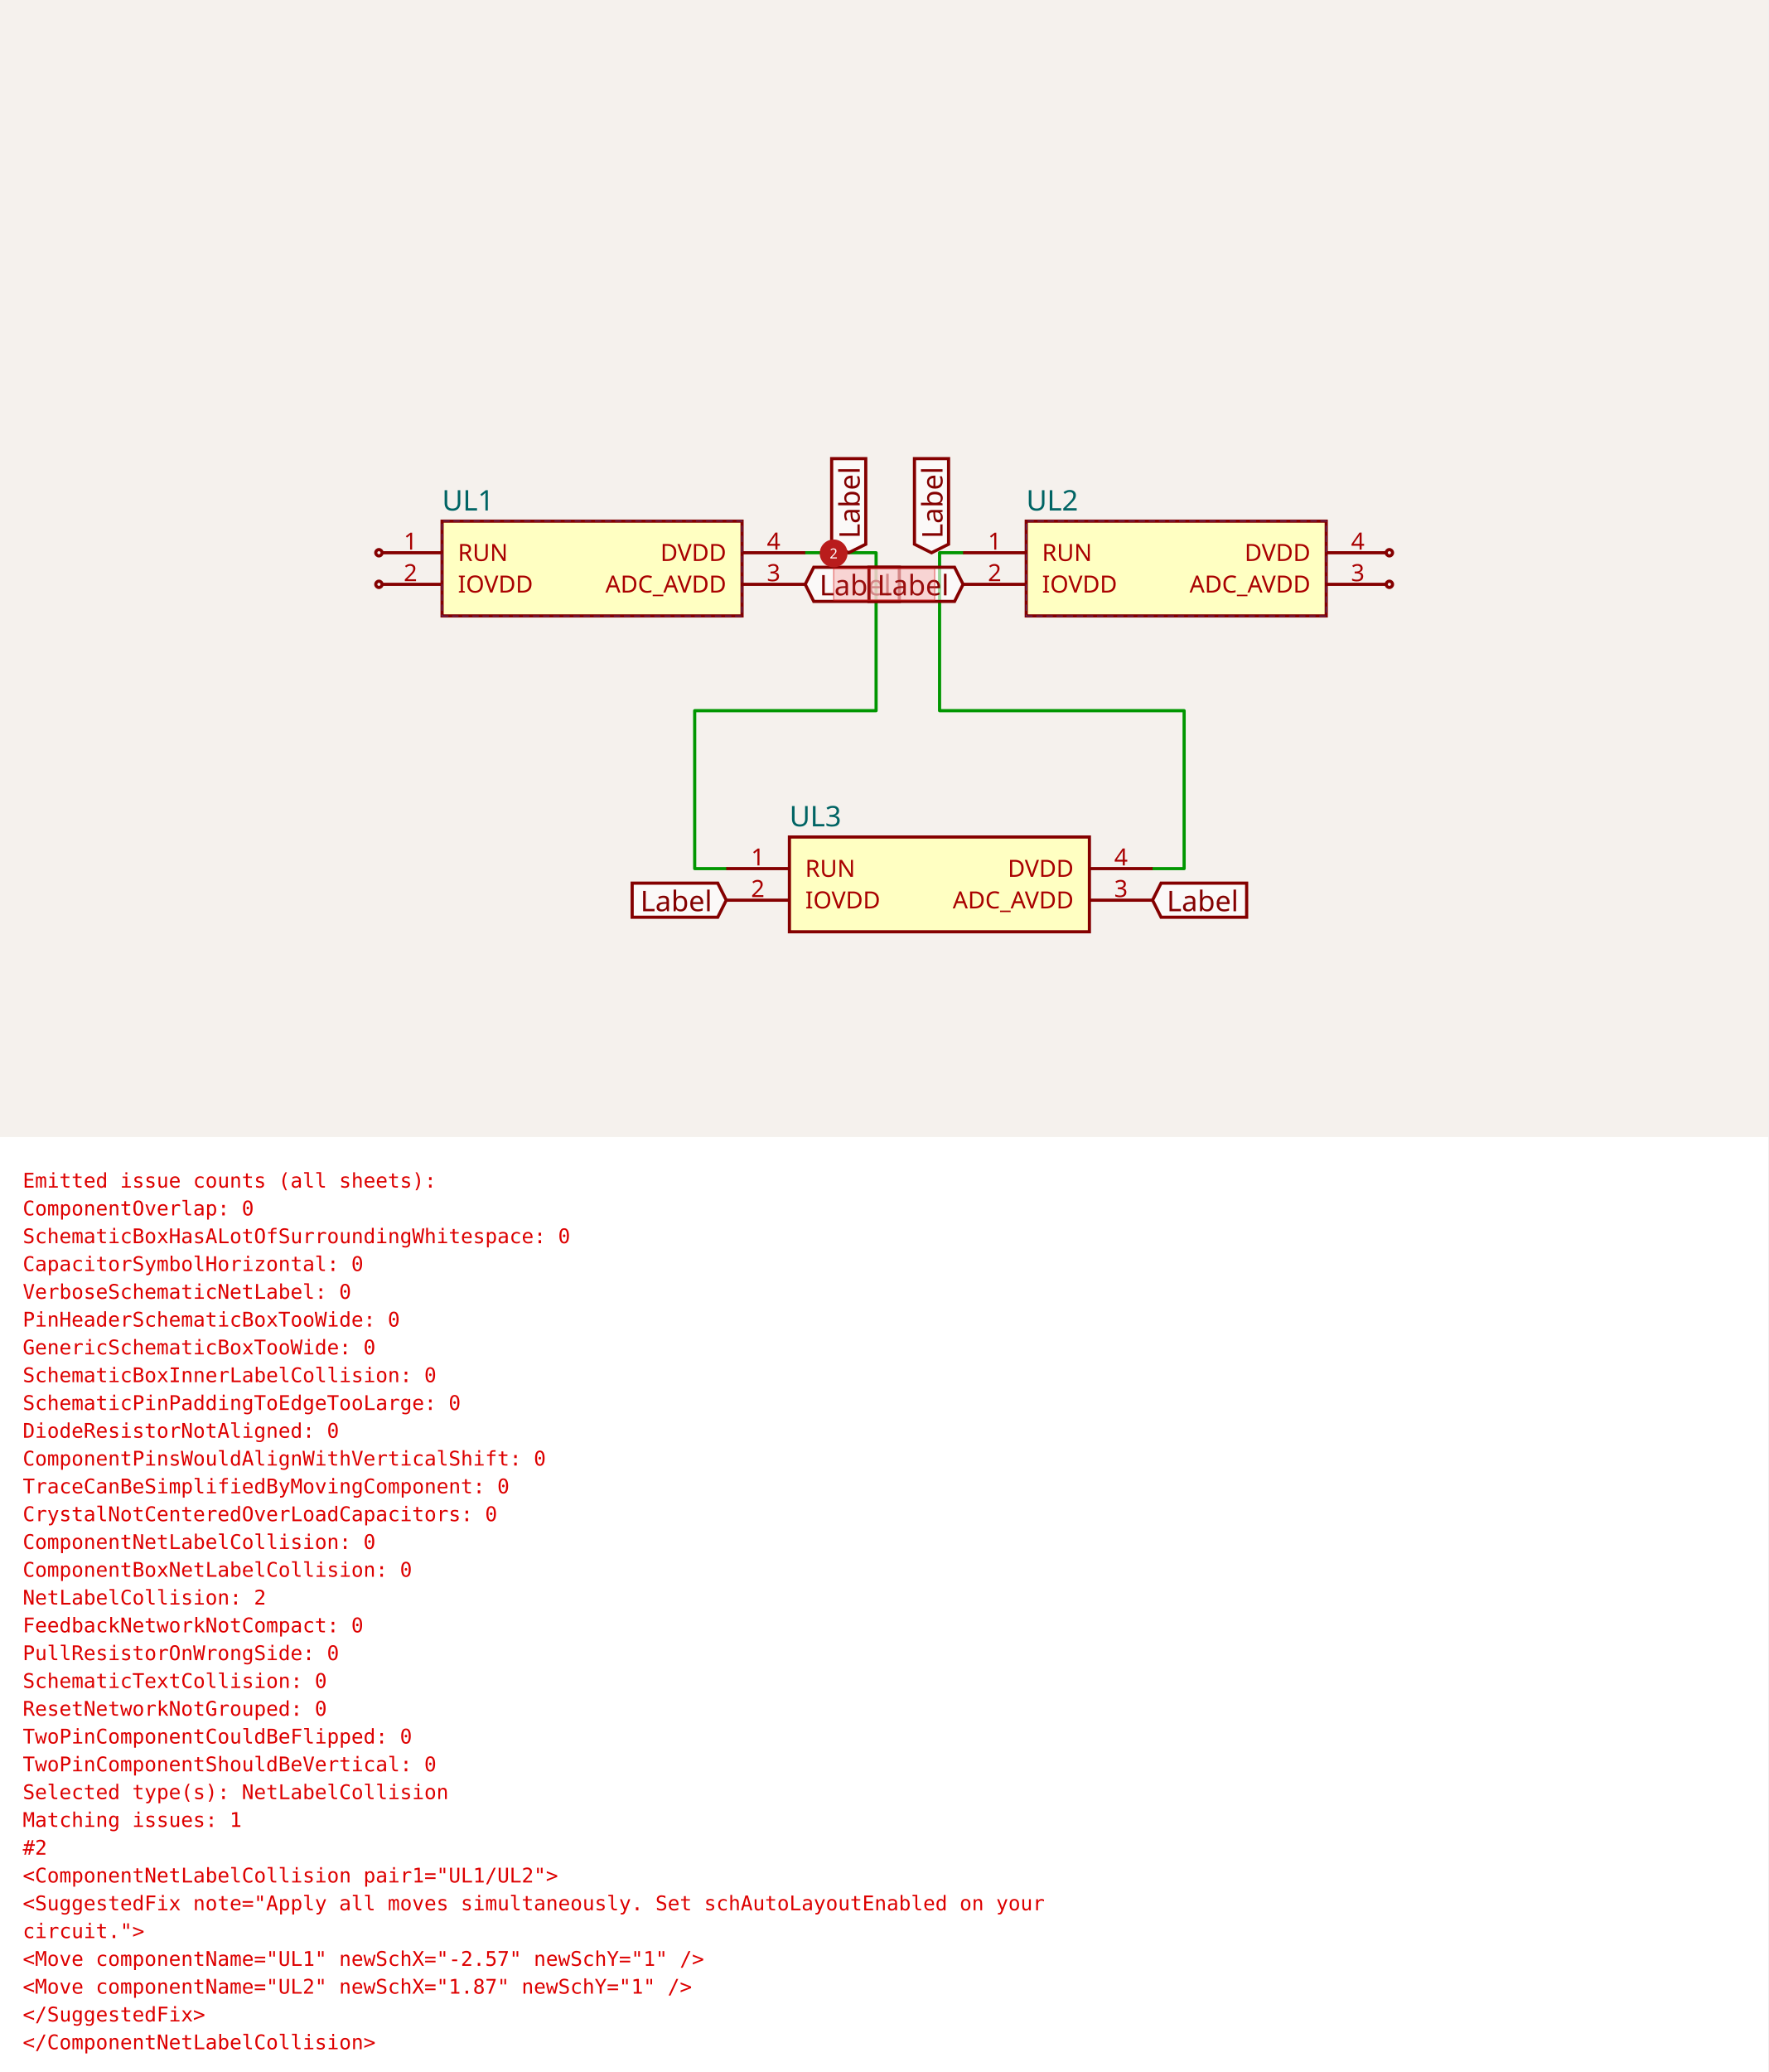
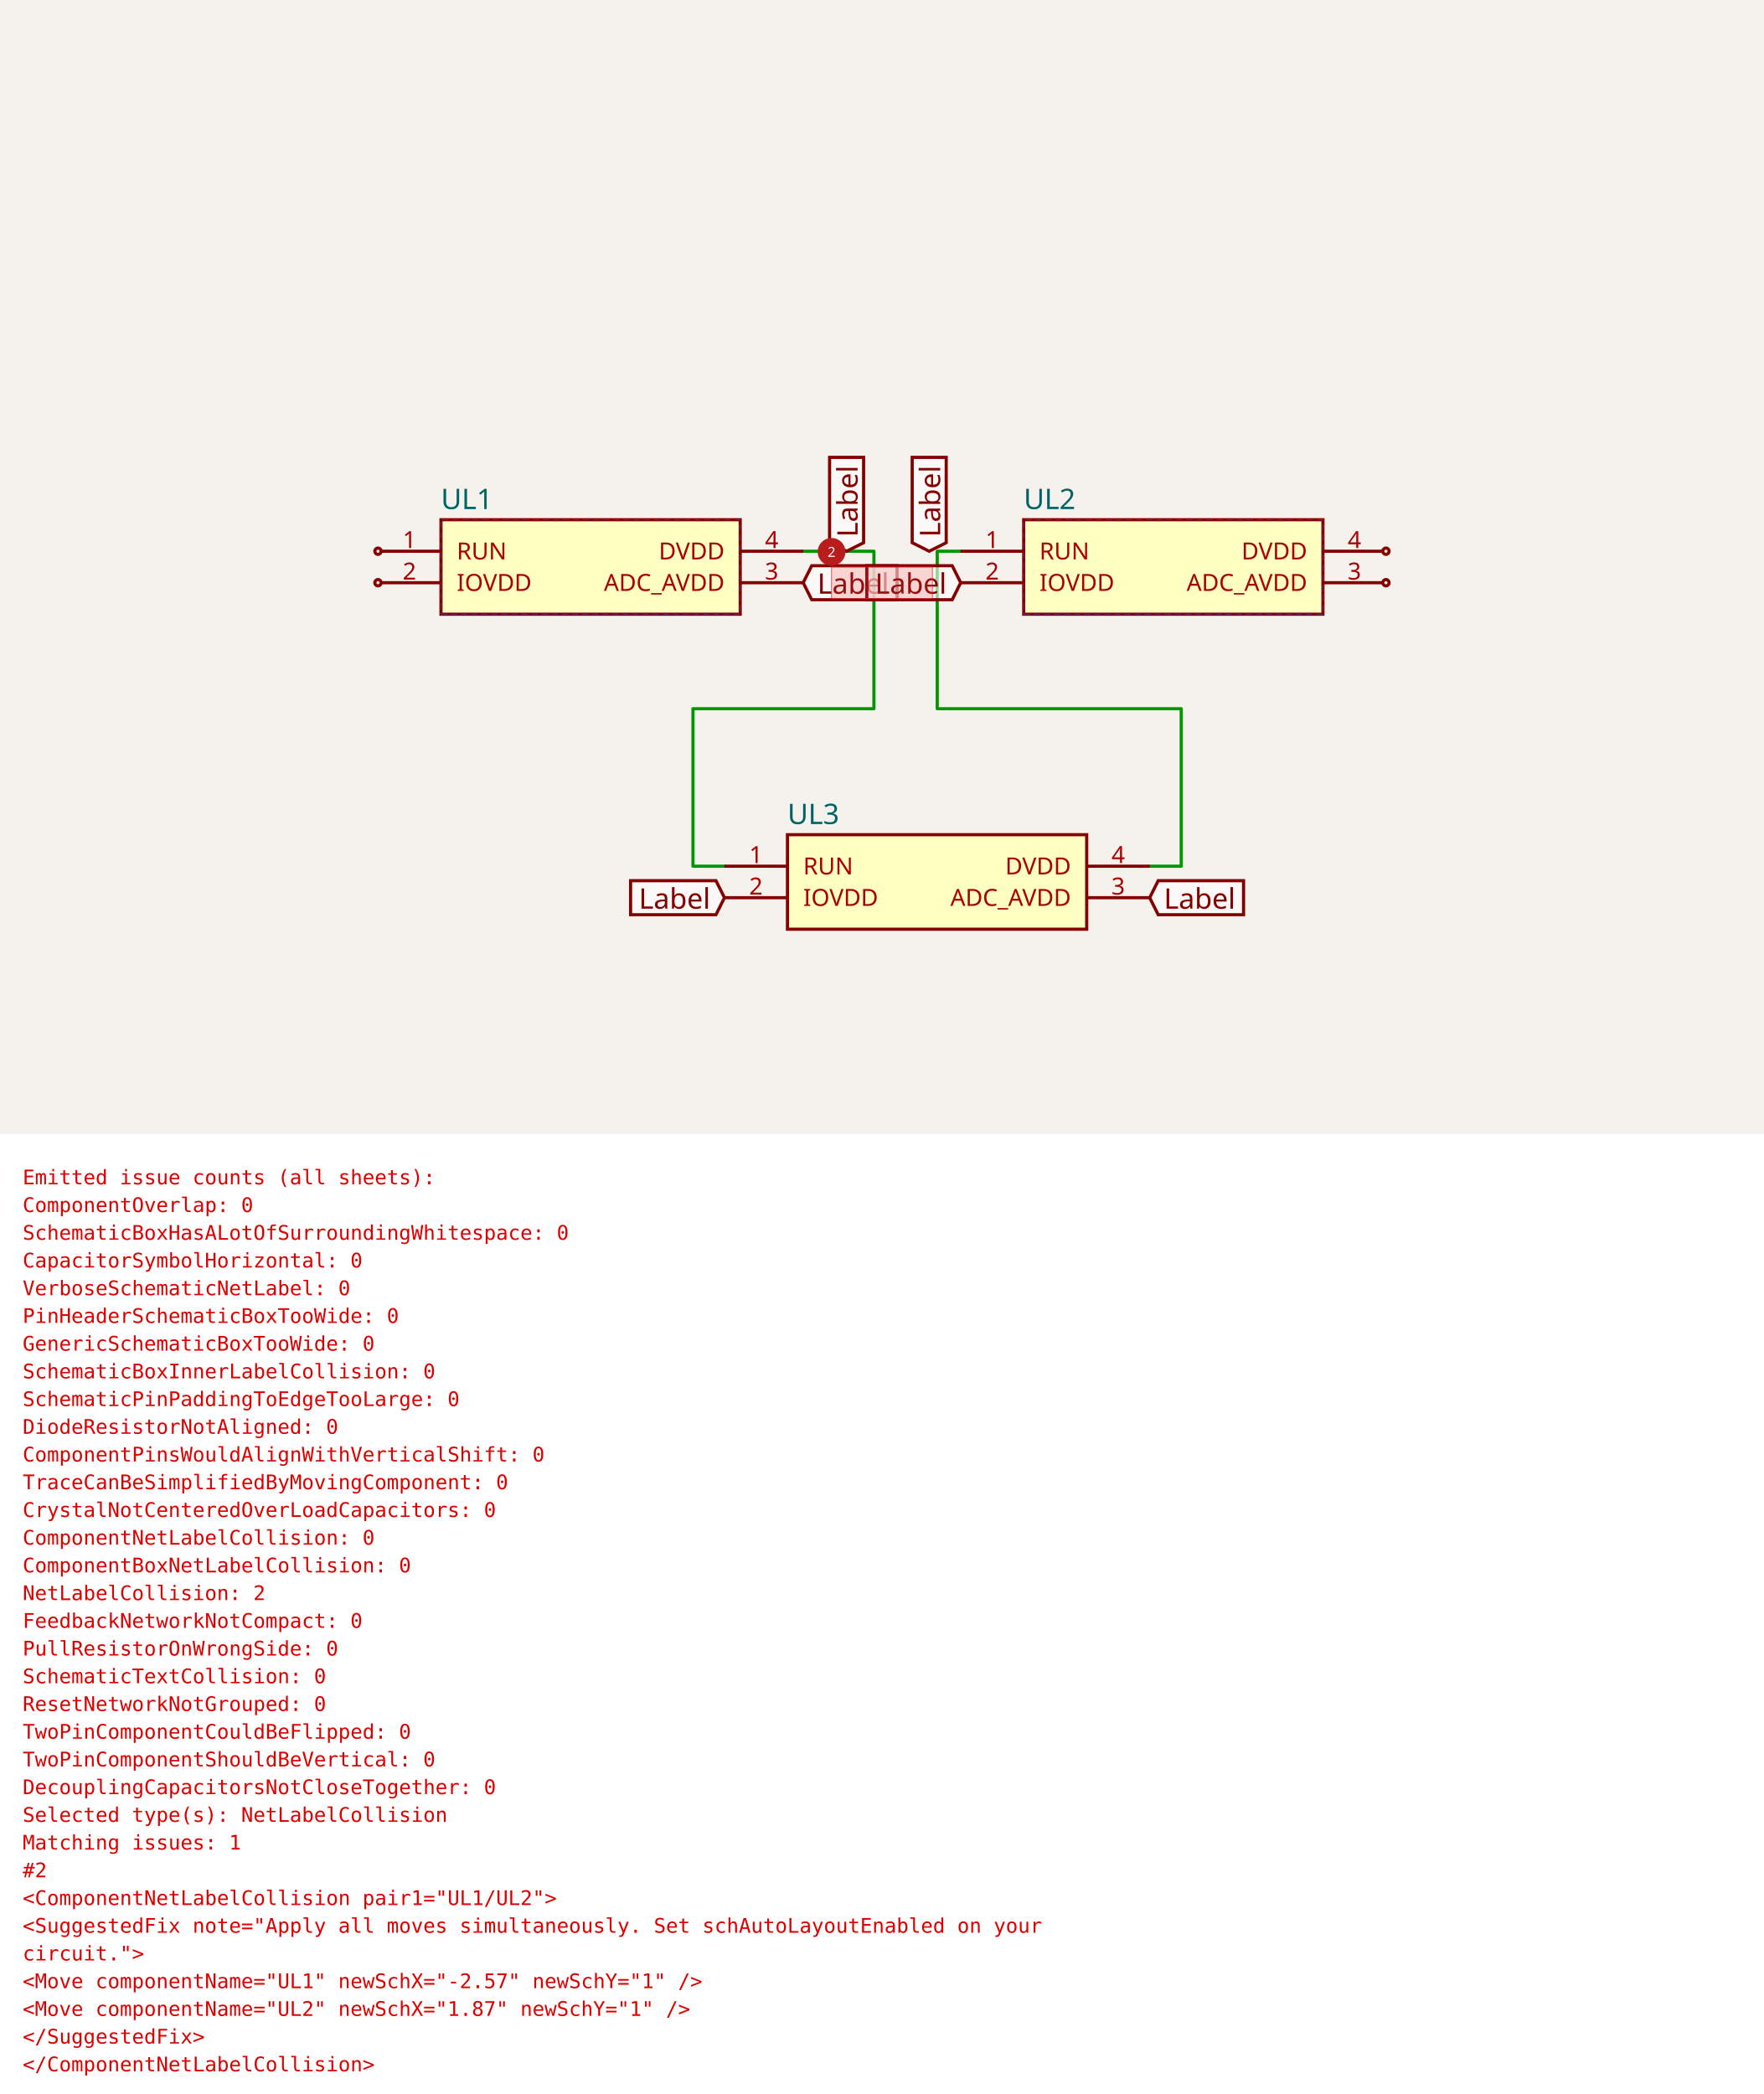
- <svg xmlns="http://www.w3.org/2000/svg" width="1400" height="1640" viewBox="0 0 1400 1640">
+ <svg xmlns="http://www.w3.org/2000/svg" width="1400" height="1662" viewBox="0 0 1400 1662">
  <g transform="translate(0, 0)">
    <svg class="tscircuit-schematic" width="1400" height="900" style="background-color: rgb(245, 241, 237)" data-real-to-screen-transform="matrix(37.9167357771,0,0,-37.9167357771,700,450)" data-software-used-string="@tscircuit/core@0.0.1382" viewBox="474.395 388.708 424.667 46.75">
      <style>
              .boundary { fill: rgb(245, 241, 237); }
              .schematic-boundary { fill: none; stroke: #fff; }
              .component { fill: none; stroke: rgb(132, 0, 0); }
              .chip { fill: rgb(255, 255, 194); stroke: rgb(132, 0, 0); }
              .component-pin { fill: none; stroke: rgb(132, 0, 0); }
              /* Basic per-trace hover fallback */
              .trace:hover {
                filter: invert(1);
              }
              .trace:hover .trace-crossing-outline {
                opacity: 0;
              }
              .trace:hover .trace-junction {
                filter: invert(1);
              }
              /* Net-hover highlighting: when a trace or its overlays are hovered,
                 invert color for all traces (base + overlays) sharing the same
                 subcircuit connectivity key. Also hide crossing outline during hover. */
              svg:has(:is(g.trace[data-subcircuit-connectivity-map-key="LOGIC_LABELS_connectivity_net0"], g.trace-overlays[data-subcircuit-connectivity-map-key="LOGIC_LABELS_connectivity_net0"]):hover) :is(g.trace[data-subcircuit-connectivity-map-key="LOGIC_LABELS_connectivity_net0"], g.trace-overlays[data-subcircuit-connectivity-map-key="LOGIC_LABELS_connectivity_net0"]) { filter: invert(1); }
svg:has(:is(g.trace[data-subcircuit-connectivity-map-key="LOGIC_LABELS_connectivity_net0"], g.trace-overlays[data-subcircuit-connectivity-map-key="LOGIC_LABELS_connectivity_net0"]):hover) g.trace-overlays[data-subcircuit-connectivity-map-key="LOGIC_LABELS_connectivity_net0"] .trace-crossing-outline { opacity: 0; }
svg:has(:is(g.trace[data-subcircuit-connectivity-map-key="LOGIC_LABELS_connectivity_net2"], g.trace-overlays[data-subcircuit-connectivity-map-key="LOGIC_LABELS_connectivity_net2"]):hover) :is(g.trace[data-subcircuit-connectivity-map-key="LOGIC_LABELS_connectivity_net2"], g.trace-overlays[data-subcircuit-connectivity-map-key="LOGIC_LABELS_connectivity_net2"]) { filter: invert(1); }
svg:has(:is(g.trace[data-subcircuit-connectivity-map-key="LOGIC_LABELS_connectivity_net2"], g.trace-overlays[data-subcircuit-connectivity-map-key="LOGIC_LABELS_connectivity_net2"]):hover) g.trace-overlays[data-subcircuit-connectivity-map-key="LOGIC_LABELS_connectivity_net2"] .trace-crossing-outline { opacity: 0; }
              .text { font-family: sans-serif; fill: rgb(0, 150, 0); }
              .pin-number { fill: rgb(169, 0, 0); }
              .port-label { fill: rgb(0, 100, 100); }
              .component-name { fill: rgb(0, 100, 100); }

            </style>
      <rect class="boundary" x="0" y="0" width="1400" height="900" />
      <g class="schematic-sheet" data-circuit-json-type="schematic_sheet" data-schematic-sheet-id="schematic_sheet_1">
        <rect class="sch-rect" x="90.384" y="18.958" width="1219.232" height="862.083" fill="none" stroke="rgb(132, 0, 0)" stroke-width="0.821" data-schematic-rect-id="schematic_sheet_1_outer" />
        <rect class="sch-rect" x="110.91" y="39.484" width="1178.18" height="821.032" fill="none" stroke="rgb(132, 0, 0)" stroke-width="0.821" data-schematic-rect-id="schematic_sheet_1_inner" />
        <line class="sch-line" x1="307.273" y1="18.958" x2="307.273" y2="39.484" stroke="rgb(132, 0, 0)" stroke-width="0.821" data-schematic-line-id="schematic_sheet_1_top_column_1" />
        <line class="sch-line" x1="307.273" y1="881.042" x2="307.273" y2="860.516" stroke="rgb(132, 0, 0)" stroke-width="0.821" data-schematic-line-id="schematic_sheet_1_bottom_column_1" />
        <line class="sch-line" x1="503.637" y1="18.958" x2="503.637" y2="39.484" stroke="rgb(132, 0, 0)" stroke-width="0.821" data-schematic-line-id="schematic_sheet_1_top_column_2" />
        <line class="sch-line" x1="503.637" y1="881.042" x2="503.637" y2="860.516" stroke="rgb(132, 0, 0)" stroke-width="0.821" data-schematic-line-id="schematic_sheet_1_bottom_column_2" />
        <line class="sch-line" x1="700" y1="18.958" x2="700" y2="39.484" stroke="rgb(132, 0, 0)" stroke-width="0.821" data-schematic-line-id="schematic_sheet_1_top_column_3" />
        <line class="sch-line" x1="700" y1="881.042" x2="700" y2="860.516" stroke="rgb(132, 0, 0)" stroke-width="0.821" data-schematic-line-id="schematic_sheet_1_bottom_column_3" />
        <line class="sch-line" x1="896.363" y1="18.958" x2="896.363" y2="39.484" stroke="rgb(132, 0, 0)" stroke-width="0.821" data-schematic-line-id="schematic_sheet_1_top_column_4" />
        <line class="sch-line" x1="896.363" y1="881.042" x2="896.363" y2="860.516" stroke="rgb(132, 0, 0)" stroke-width="0.821" data-schematic-line-id="schematic_sheet_1_bottom_column_4" />
        <line class="sch-line" x1="1092.727" y1="18.958" x2="1092.727" y2="39.484" stroke="rgb(132, 0, 0)" stroke-width="0.821" data-schematic-line-id="schematic_sheet_1_top_column_5" />
        <line class="sch-line" x1="1092.727" y1="881.042" x2="1092.727" y2="860.516" stroke="rgb(132, 0, 0)" stroke-width="0.821" data-schematic-line-id="schematic_sheet_1_bottom_column_5" />
        <line class="sch-line" x1="90.384" y1="655.258" x2="110.91" y2="655.258" stroke="rgb(132, 0, 0)" stroke-width="0.821" data-schematic-line-id="schematic_sheet_1_left_row_1" />
        <line class="sch-line" x1="1309.616" y1="655.258" x2="1289.09" y2="655.258" stroke="rgb(132, 0, 0)" stroke-width="0.821" data-schematic-line-id="schematic_sheet_1_right_row_1" />
        <line class="sch-line" x1="90.384" y1="450" x2="110.91" y2="450" stroke="rgb(132, 0, 0)" stroke-width="0.821" data-schematic-line-id="schematic_sheet_1_left_row_2" />
        <line class="sch-line" x1="1309.616" y1="450" x2="1289.09" y2="450" stroke="rgb(132, 0, 0)" stroke-width="0.821" data-schematic-line-id="schematic_sheet_1_right_row_2" />
        <line class="sch-line" x1="90.384" y1="244.742" x2="110.91" y2="244.742" stroke="rgb(132, 0, 0)" stroke-width="0.821" data-schematic-line-id="schematic_sheet_1_left_row_3" />
        <line class="sch-line" x1="1309.616" y1="244.742" x2="1289.09" y2="244.742" stroke="rgb(132, 0, 0)" stroke-width="0.821" data-schematic-line-id="schematic_sheet_1_right_row_3" />
        <text class="sch-text" x="209.091" y="29.221" fill="rgb(132, 132, 132)" text-anchor="middle" dominant-baseline="middle" font-family="sans-serif" font-size="12.315px" transform="rotate(0, 209.0915, 29.22126)">1</text>
        <text class="sch-text" x="209.091" y="870.779" fill="rgb(132, 132, 132)" text-anchor="middle" dominant-baseline="middle" font-family="sans-serif" font-size="12.315px" transform="rotate(0, 209.0915, 870.7787)">1</text>
        <text class="sch-text" x="405.455" y="29.221" fill="rgb(132, 132, 132)" text-anchor="middle" dominant-baseline="middle" font-family="sans-serif" font-size="12.315px" transform="rotate(0, 405.4549, 29.22126)">2</text>
        <text class="sch-text" x="405.455" y="870.779" fill="rgb(132, 132, 132)" text-anchor="middle" dominant-baseline="middle" font-family="sans-serif" font-size="12.315px" transform="rotate(0, 405.4549, 870.7787)">2</text>
        <text class="sch-text" x="601.818" y="29.221" fill="rgb(132, 132, 132)" text-anchor="middle" dominant-baseline="middle" font-family="sans-serif" font-size="12.315px" transform="rotate(0, 601.8183, 29.22126)">3</text>
        <text class="sch-text" x="601.818" y="870.779" fill="rgb(132, 132, 132)" text-anchor="middle" dominant-baseline="middle" font-family="sans-serif" font-size="12.315px" transform="rotate(0, 601.8183, 870.7787)">3</text>
        <text class="sch-text" x="798.182" y="29.221" fill="rgb(132, 132, 132)" text-anchor="middle" dominant-baseline="middle" font-family="sans-serif" font-size="12.315px" transform="rotate(0, 798.1817, 29.22126)">4</text>
        <text class="sch-text" x="798.182" y="870.779" fill="rgb(132, 132, 132)" text-anchor="middle" dominant-baseline="middle" font-family="sans-serif" font-size="12.315px" transform="rotate(0, 798.1817, 870.7787)">4</text>
        <text class="sch-text" x="994.545" y="29.221" fill="rgb(132, 132, 132)" text-anchor="middle" dominant-baseline="middle" font-family="sans-serif" font-size="12.315px" transform="rotate(0, 994.5451, 29.22126)">5</text>
        <text class="sch-text" x="994.545" y="870.779" fill="rgb(132, 132, 132)" text-anchor="middle" dominant-baseline="middle" font-family="sans-serif" font-size="12.315px" transform="rotate(0, 994.5451, 870.7787)">5</text>
        <text class="sch-text" x="1190.909" y="29.221" fill="rgb(132, 132, 132)" text-anchor="middle" dominant-baseline="middle" font-family="sans-serif" font-size="12.315px" transform="rotate(0, 1190.909, 29.22126)">6</text>
        <text class="sch-text" x="1190.909" y="870.779" fill="rgb(132, 132, 132)" text-anchor="middle" dominant-baseline="middle" font-family="sans-serif" font-size="12.315px" transform="rotate(0, 1190.909, 870.7787)">6</text>
        <text class="sch-text" x="100.647" y="142.113" fill="rgb(132, 132, 132)" text-anchor="middle" dominant-baseline="middle" font-family="sans-serif" font-size="12.315px" transform="rotate(0, 100.6469, 142.1131)">A</text>
        <text class="sch-text" x="1299.353" y="142.113" fill="rgb(132, 132, 132)" text-anchor="middle" dominant-baseline="middle" font-family="sans-serif" font-size="12.315px" transform="rotate(0, 1299.353, 142.1131)">A</text>
        <text class="sch-text" x="100.647" y="347.371" fill="rgb(132, 132, 132)" text-anchor="middle" dominant-baseline="middle" font-family="sans-serif" font-size="12.315px" transform="rotate(0, 100.6469, 347.371)">B</text>
        <text class="sch-text" x="1299.353" y="347.371" fill="rgb(132, 132, 132)" text-anchor="middle" dominant-baseline="middle" font-family="sans-serif" font-size="12.315px" transform="rotate(0, 1299.353, 347.371)">B</text>
        <text class="sch-text" x="100.647" y="552.629" fill="rgb(132, 132, 132)" text-anchor="middle" dominant-baseline="middle" font-family="sans-serif" font-size="12.315px" transform="rotate(0, 100.6469, 552.629)">C</text>
        <text class="sch-text" x="1299.353" y="552.629" fill="rgb(132, 132, 132)" text-anchor="middle" dominant-baseline="middle" font-family="sans-serif" font-size="12.315px" transform="rotate(0, 1299.353, 552.629)">C</text>
        <text class="sch-text" x="100.647" y="757.887" fill="rgb(132, 132, 132)" text-anchor="middle" dominant-baseline="middle" font-family="sans-serif" font-size="12.315px" transform="rotate(0, 100.6469, 757.8869)">D</text>
        <text class="sch-text" x="1299.353" y="757.887" fill="rgb(132, 132, 132)" text-anchor="middle" dominant-baseline="middle" font-family="sans-serif" font-size="12.315px" transform="rotate(0, 1299.353, 757.8869)">D</text>
      </g>
      <g class="trace sch-trace" data-layer="base" data-circuit-json-type="schematic_trace" data-schematic-trace-id="schematic_trace_2" data-subcircuit-connectivity-map-key="LOGIC_LABELS_connectivity_net0">
        <path d="M 667.771 408.292 L 684.795 408.292 L 684.795 446.208 L 641.229 446.208 L 641.229 484.125 L 648.812 484.125" class="trace-invisible-hover-outline sch-trace-hitbox" stroke="rgb(0, 150, 0)" fill="none" stroke-width="6.067px" stroke-linecap="round" opacity="0" stroke-linejoin="round" />
        <path class="sch-trace-path" d="M 667.771 408.292 L 684.795 408.292 L 684.795 446.208 L 641.229 446.208 L 641.229 484.125 L 648.812 484.125" stroke="rgb(0, 150, 0)" fill="none" stroke-width="0.758px" stroke-linecap="round" stroke-linejoin="round" />
      </g>
      <g class="trace sch-trace" data-layer="base" data-circuit-json-type="schematic_trace" data-schematic-trace-id="schematic_trace_3" data-subcircuit-connectivity-map-key="LOGIC_LABELS_connectivity_net2">
        <path d="M 705.688 408.292 L 700.038 408.292 L 700.038 446.208 L 758.771 446.208 L 758.771 484.125 L 751.188 484.125" class="trace-invisible-hover-outline sch-trace-hitbox" stroke="rgb(0, 150, 0)" fill="none" stroke-width="6.067px" stroke-linecap="round" opacity="0" stroke-linejoin="round" />
        <path class="sch-trace-path" d="M 705.688 408.292 L 700.038 408.292 L 700.038 446.208 L 758.771 446.208 L 758.771 484.125 L 751.188 484.125" stroke="rgb(0, 150, 0)" fill="none" stroke-width="0.758px" stroke-linecap="round" stroke-linejoin="round" />
      </g>
      <g class="trace-overlays sch-trace-overlays" data-layer="overlay" data-circuit-json-type="schematic_trace" data-schematic-trace-id="schematic_trace_2" data-subcircuit-connectivity-map-key="LOGIC_LABELS_connectivity_net0" />
      <g class="trace-overlays sch-trace-overlays" data-layer="overlay" data-circuit-json-type="schematic_trace" data-schematic-trace-id="schematic_trace_3" data-subcircuit-connectivity-map-key="LOGIC_LABELS_connectivity_net2" />
      <g class="sch-component" data-circuit-json-type="schematic_component" data-schematic-component-id="schematic_component_3" data-schematic-sheet-id="schematic_sheet_1">
        <rect class="component chip sch-component-body" x="580.562" y="400.708" width="72.042" height="22.75" stroke-width="0.758px" fill="rgb(255, 255, 194)" stroke="rgb(132, 0, 0)" />
        <rect class="component-overlay sch-component-overlay" x="580.562" y="400.708" width="72.042" height="22.75" fill="transparent" />
        <text class="sch-text" x="580.562" y="428.387" fill="#006464" text-anchor="start" dominant-baseline="middle" font-family="sans-serif" font-size="6.825px" transform="rotate(0, 580.5623, 428.3875)" />
        <text class="sch-text" x="580.562" y="395.779" fill="#006464" text-anchor="start" dominant-baseline="middle" font-family="sans-serif" font-size="6.825px" transform="rotate(0, 580.5623, 395.7791)">UL1</text>
        <line class="component-pin sch-component-pin sch-port-line" x1="580.562" y1="408.292" x2="566.154" y2="408.292" stroke-width="0.758px" />
        <g class="sch-port" data-schematic-port-id="source_port_12">
          <circle class="component-pin sch-component-pin sch-port-terminal" cx="565.396" cy="408.292" r="0.758" stroke-width="0.758px" />
          <rect x="564.637" y="407.533" width="1.517" height="1.517" opacity="0" />
        </g>
        <text class="pin-number sch-pin-number" x="572.979" y="407.533" style="font-family: sans-serif;" fill="rgb(169, 0, 0)" text-anchor="middle" dominant-baseline="auto" font-size="5.688px" transform="">1</text>
        <text class="pin-number sch-pin-label" x="584.354" y="408.292" style="font-family: sans-serif;" fill="rgb(169, 0, 0)" text-anchor="start" dominant-baseline="middle" font-size="5.688px" transform="">RUN</text>
        <line class="component-pin sch-component-pin sch-port-line" x1="580.562" y1="415.875" x2="566.154" y2="415.875" stroke-width="0.758px" />
        <g class="sch-port" data-schematic-port-id="source_port_13">
          <circle class="component-pin sch-component-pin sch-port-terminal" cx="565.396" cy="415.875" r="0.758" stroke-width="0.758px" />
          <rect x="564.637" y="415.117" width="1.517" height="1.517" opacity="0" />
        </g>
        <text class="pin-number sch-pin-number" x="572.979" y="415.117" style="font-family: sans-serif;" fill="rgb(169, 0, 0)" text-anchor="middle" dominant-baseline="auto" font-size="5.688px" transform="">2</text>
        <text class="pin-number sch-pin-label" x="584.354" y="415.875" style="font-family: sans-serif;" fill="rgb(169, 0, 0)" text-anchor="start" dominant-baseline="middle" font-size="5.688px" transform="">IOVDD</text>
        <line class="component-pin sch-component-pin sch-port-line" x1="652.604" y1="415.875" x2="667.771" y2="415.875" stroke-width="0.758px" />
        <g class="sch-port" data-schematic-port-id="source_port_14">
          <rect x="667.012" y="415.117" width="1.517" height="1.517" opacity="0" />
        </g>
        <text class="pin-number sch-pin-number" x="660.187" y="415.117" style="font-family: sans-serif;" fill="rgb(169, 0, 0)" text-anchor="middle" dominant-baseline="auto" font-size="5.688px" transform="">3</text>
        <text class="pin-number sch-pin-label" x="648.812" y="415.875" style="font-family: sans-serif;" fill="rgb(169, 0, 0)" text-anchor="end" dominant-baseline="middle" font-size="5.688px" transform="">ADC_AVDD</text>
        <line class="component-pin sch-component-pin sch-port-line" x1="652.604" y1="408.292" x2="667.771" y2="408.292" stroke-width="0.758px" />
        <g class="sch-port" data-schematic-port-id="source_port_15">
          <rect x="667.012" y="407.533" width="1.517" height="1.517" opacity="0" />
        </g>
        <text class="pin-number sch-pin-number" x="660.187" y="407.533" style="font-family: sans-serif;" fill="rgb(169, 0, 0)" text-anchor="middle" dominant-baseline="auto" font-size="5.688px" transform="">4</text>
        <text class="pin-number sch-pin-label" x="648.812" y="408.292" style="font-family: sans-serif;" fill="rgb(169, 0, 0)" text-anchor="end" dominant-baseline="middle" font-size="5.688px" transform="">DVDD</text>
      </g>
      <g class="sch-component" data-circuit-json-type="schematic_component" data-schematic-component-id="schematic_component_4" data-schematic-sheet-id="schematic_sheet_1">
        <rect class="component chip sch-component-body" x="720.854" y="400.708" width="72.042" height="22.75" stroke-width="0.758px" fill="rgb(255, 255, 194)" stroke="rgb(132, 0, 0)" />
        <rect class="component-overlay sch-component-overlay" x="720.854" y="400.708" width="72.042" height="22.75" fill="transparent" />
        <text class="sch-text" x="720.854" y="428.387" fill="#006464" text-anchor="start" dominant-baseline="middle" font-family="sans-serif" font-size="6.825px" transform="rotate(0, 720.8542, 428.3875)" />
        <text class="sch-text" x="720.854" y="395.779" fill="#006464" text-anchor="start" dominant-baseline="middle" font-family="sans-serif" font-size="6.825px" transform="rotate(0, 720.8542, 395.7791)">UL2</text>
        <line class="component-pin sch-component-pin sch-port-line" x1="720.854" y1="408.292" x2="705.688" y2="408.292" stroke-width="0.758px" />
        <g class="sch-port" data-schematic-port-id="source_port_16">
          <rect x="704.929" y="407.533" width="1.517" height="1.517" opacity="0" />
        </g>
        <text class="pin-number sch-pin-number" x="713.271" y="407.533" style="font-family: sans-serif;" fill="rgb(169, 0, 0)" text-anchor="middle" dominant-baseline="auto" font-size="5.688px" transform="">1</text>
        <text class="pin-number sch-pin-label" x="724.646" y="408.292" style="font-family: sans-serif;" fill="rgb(169, 0, 0)" text-anchor="start" dominant-baseline="middle" font-size="5.688px" transform="">RUN</text>
        <line class="component-pin sch-component-pin sch-port-line" x1="720.854" y1="415.875" x2="705.688" y2="415.875" stroke-width="0.758px" />
        <g class="sch-port" data-schematic-port-id="source_port_17">
          <rect x="704.929" y="415.117" width="1.517" height="1.517" opacity="0" />
        </g>
        <text class="pin-number sch-pin-number" x="713.271" y="415.117" style="font-family: sans-serif;" fill="rgb(169, 0, 0)" text-anchor="middle" dominant-baseline="auto" font-size="5.688px" transform="">2</text>
        <text class="pin-number sch-pin-label" x="724.646" y="415.875" style="font-family: sans-serif;" fill="rgb(169, 0, 0)" text-anchor="start" dominant-baseline="middle" font-size="5.688px" transform="">IOVDD</text>
        <line class="component-pin sch-component-pin sch-port-line" x1="792.896" y1="415.875" x2="807.304" y2="415.875" stroke-width="0.758px" />
        <g class="sch-port" data-schematic-port-id="source_port_18">
          <circle class="component-pin sch-component-pin sch-port-terminal" cx="808.063" cy="415.875" r="0.758" stroke-width="0.758px" />
          <rect x="807.304" y="415.117" width="1.517" height="1.517" opacity="0" />
        </g>
        <text class="pin-number sch-pin-number" x="800.479" y="415.117" style="font-family: sans-serif;" fill="rgb(169, 0, 0)" text-anchor="middle" dominant-baseline="auto" font-size="5.688px" transform="">3</text>
        <text class="pin-number sch-pin-label" x="789.104" y="415.875" style="font-family: sans-serif;" fill="rgb(169, 0, 0)" text-anchor="end" dominant-baseline="middle" font-size="5.688px" transform="">ADC_AVDD</text>
        <line class="component-pin sch-component-pin sch-port-line" x1="792.896" y1="408.292" x2="807.304" y2="408.292" stroke-width="0.758px" />
        <g class="sch-port" data-schematic-port-id="source_port_19">
          <circle class="component-pin sch-component-pin sch-port-terminal" cx="808.063" cy="408.292" r="0.758" stroke-width="0.758px" />
          <rect x="807.304" y="407.533" width="1.517" height="1.517" opacity="0" />
        </g>
        <text class="pin-number sch-pin-number" x="800.479" y="407.533" style="font-family: sans-serif;" fill="rgb(169, 0, 0)" text-anchor="middle" dominant-baseline="auto" font-size="5.688px" transform="">4</text>
        <text class="pin-number sch-pin-label" x="789.104" y="408.292" style="font-family: sans-serif;" fill="rgb(169, 0, 0)" text-anchor="end" dominant-baseline="middle" font-size="5.688px" transform="">DVDD</text>
      </g>
      <g class="sch-component" data-circuit-json-type="schematic_component" data-schematic-component-id="schematic_component_5" data-schematic-sheet-id="schematic_sheet_1">
        <rect class="component chip sch-component-body" x="663.979" y="476.542" width="72.042" height="22.75" stroke-width="0.758px" fill="rgb(255, 255, 194)" stroke="rgb(132, 0, 0)" />
        <rect class="component-overlay sch-component-overlay" x="663.979" y="476.542" width="72.042" height="22.75" fill="transparent" />
        <text class="sch-text" x="663.979" y="504.221" fill="#006464" text-anchor="start" dominant-baseline="middle" font-family="sans-serif" font-size="6.825px" transform="rotate(0, 663.9791, 504.2209)" />
        <text class="sch-text" x="663.979" y="471.613" fill="#006464" text-anchor="start" dominant-baseline="middle" font-family="sans-serif" font-size="6.825px" transform="rotate(0, 663.9791, 471.6125)">UL3</text>
        <line class="component-pin sch-component-pin sch-port-line" x1="663.979" y1="484.125" x2="648.812" y2="484.125" stroke-width="0.758px" />
        <g class="sch-port" data-schematic-port-id="source_port_20">
          <rect x="648.054" y="483.367" width="1.517" height="1.517" opacity="0" />
        </g>
        <text class="pin-number sch-pin-number" x="656.396" y="483.367" style="font-family: sans-serif;" fill="rgb(169, 0, 0)" text-anchor="middle" dominant-baseline="auto" font-size="5.688px" transform="">1</text>
        <text class="pin-number sch-pin-label" x="667.771" y="484.125" style="font-family: sans-serif;" fill="rgb(169, 0, 0)" text-anchor="start" dominant-baseline="middle" font-size="5.688px" transform="">RUN</text>
        <line class="component-pin sch-component-pin sch-port-line" x1="663.979" y1="491.708" x2="648.812" y2="491.708" stroke-width="0.758px" />
        <g class="sch-port" data-schematic-port-id="source_port_21">
          <rect x="648.054" y="490.95" width="1.517" height="1.517" opacity="0" />
        </g>
        <text class="pin-number sch-pin-number" x="656.396" y="490.95" style="font-family: sans-serif;" fill="rgb(169, 0, 0)" text-anchor="middle" dominant-baseline="auto" font-size="5.688px" transform="">2</text>
        <text class="pin-number sch-pin-label" x="667.771" y="491.708" style="font-family: sans-serif;" fill="rgb(169, 0, 0)" text-anchor="start" dominant-baseline="middle" font-size="5.688px" transform="">IOVDD</text>
        <line class="component-pin sch-component-pin sch-port-line" x1="736.021" y1="491.708" x2="751.188" y2="491.708" stroke-width="0.758px" />
        <g class="sch-port" data-schematic-port-id="source_port_22">
          <rect x="750.429" y="490.95" width="1.517" height="1.517" opacity="0" />
        </g>
        <text class="pin-number sch-pin-number" x="743.604" y="490.95" style="font-family: sans-serif;" fill="rgb(169, 0, 0)" text-anchor="middle" dominant-baseline="auto" font-size="5.688px" transform="">3</text>
        <text class="pin-number sch-pin-label" x="732.229" y="491.708" style="font-family: sans-serif;" fill="rgb(169, 0, 0)" text-anchor="end" dominant-baseline="middle" font-size="5.688px" transform="">ADC_AVDD</text>
        <line class="component-pin sch-component-pin sch-port-line" x1="736.021" y1="484.125" x2="751.188" y2="484.125" stroke-width="0.758px" />
        <g class="sch-port" data-schematic-port-id="source_port_23">
          <rect x="750.429" y="483.367" width="1.517" height="1.517" opacity="0" />
        </g>
        <text class="pin-number sch-pin-number" x="743.604" y="483.367" style="font-family: sans-serif;" fill="rgb(169, 0, 0)" text-anchor="middle" dominant-baseline="auto" font-size="5.688px" transform="">4</text>
        <text class="pin-number sch-pin-label" x="732.229" y="484.125" style="font-family: sans-serif;" fill="rgb(169, 0, 0)" text-anchor="end" dominant-baseline="middle" font-size="5.688px" transform="">DVDD</text>
      </g>
      <g class="schematic-port-hover sch-port-hover" data-schematic-port-id="source_port_12" data-schematic-sheet-id="schematic_sheet_1">
        <circle cx="565.396" cy="408.292" r="1.517" fill="red" opacity="0" />
      </g>
      <g class="schematic-port-hover sch-port-hover" data-schematic-port-id="source_port_13" data-schematic-sheet-id="schematic_sheet_1">
        <circle cx="565.396" cy="415.875" r="1.517" fill="red" opacity="0" />
      </g>
      <g class="schematic-port-hover sch-port-hover" data-schematic-port-id="source_port_14" data-schematic-sheet-id="schematic_sheet_1">
        <circle cx="667.771" cy="415.875" r="1.517" fill="red" opacity="0" />
      </g>
      <g class="schematic-port-hover sch-port-hover" data-schematic-port-id="source_port_15" data-schematic-sheet-id="schematic_sheet_1">
        <circle cx="667.771" cy="408.292" r="1.517" fill="red" opacity="0" />
      </g>
      <g class="schematic-port-hover sch-port-hover" data-schematic-port-id="source_port_16" data-schematic-sheet-id="schematic_sheet_1">
        <circle cx="705.688" cy="408.292" r="1.517" fill="red" opacity="0" />
      </g>
      <g class="schematic-port-hover sch-port-hover" data-schematic-port-id="source_port_17" data-schematic-sheet-id="schematic_sheet_1">
        <circle cx="705.688" cy="415.875" r="1.517" fill="red" opacity="0" />
      </g>
      <g class="schematic-port-hover sch-port-hover" data-schematic-port-id="source_port_18" data-schematic-sheet-id="schematic_sheet_1">
        <circle cx="808.063" cy="415.875" r="1.517" fill="red" opacity="0" />
      </g>
      <g class="schematic-port-hover sch-port-hover" data-schematic-port-id="source_port_19" data-schematic-sheet-id="schematic_sheet_1">
        <circle cx="808.063" cy="408.292" r="1.517" fill="red" opacity="0" />
      </g>
      <g class="schematic-port-hover sch-port-hover" data-schematic-port-id="source_port_20" data-schematic-sheet-id="schematic_sheet_1">
        <circle cx="648.812" cy="484.125" r="1.517" fill="red" opacity="0" />
      </g>
      <g class="schematic-port-hover sch-port-hover" data-schematic-port-id="source_port_21" data-schematic-sheet-id="schematic_sheet_1">
        <circle cx="648.812" cy="491.708" r="1.517" fill="red" opacity="0" />
      </g>
      <g class="schematic-port-hover sch-port-hover" data-schematic-port-id="source_port_22" data-schematic-sheet-id="schematic_sheet_1">
        <circle cx="751.188" cy="491.708" r="1.517" fill="red" opacity="0" />
      </g>
      <g class="schematic-port-hover sch-port-hover" data-schematic-port-id="source_port_23" data-schematic-sheet-id="schematic_sheet_1">
        <circle cx="751.188" cy="484.125" r="1.517" fill="red" opacity="0" />
      </g>
      <path class="net-label sch-net-label" d="     M 667.771,415.875     L 669.818,411.78     L 690.369,411.78     L 690.369,419.97     L 669.818,419.97     Z   " fill="rgba(255, 255, 255, 0.6)" stroke="rgb(132, 0, 0)" stroke-width="0.758px" />
      <text class="net-label-text sch-net-label-text" x="671.183" y="415.875" fill="rgb(132, 0, 0)" text-anchor="start" dominant-baseline="central" font-family="sans-serif" font-variant-numeric="tabular-nums" font-size="6.825px" transform="">Label</text>
      <path class="net-label sch-net-label" d="     M 648.812,491.708     L 646.765,495.803     L 626.214,495.803     L 626.214,487.613     L 646.765,487.613     Z   " fill="rgba(255, 255, 255, 0.6)" stroke="rgb(132, 0, 0)" stroke-width="0.758px" />
      <text class="net-label-text sch-net-label-text" x="645.4" y="491.708" fill="rgb(132, 0, 0)" text-anchor="end" dominant-baseline="central" font-family="sans-serif" font-variant-numeric="tabular-nums" font-size="6.825px" transform="">Label</text>
      <path class="net-label sch-net-label" d="     M 678.217,408.292     L 674.122,406.244     L 674.122,385.693     L 682.312,385.693     L 682.312,406.244     Z   " fill="rgba(255, 255, 255, 0.6)" stroke="rgb(132, 0, 0)" stroke-width="0.758px" />
      <text class="net-label-text sch-net-label-text" x="678.217" y="404.879" fill="rgb(132, 0, 0)" text-anchor="start" dominant-baseline="central" font-family="sans-serif" font-variant-numeric="tabular-nums" font-size="6.825px" transform="rotate(-90 678.2168 404.8791)">Label</text>
      <path class="net-label sch-net-label" d="     M 698.104,408.292     L 694.009,406.244     L 694.009,385.693     L 702.199,385.693     L 702.199,406.244     Z   " fill="rgba(255, 255, 255, 0.6)" stroke="rgb(132, 0, 0)" stroke-width="0.758px" />
      <text class="net-label-text sch-net-label-text" x="698.104" y="404.879" fill="rgb(132, 0, 0)" text-anchor="start" dominant-baseline="central" font-family="sans-serif" font-variant-numeric="tabular-nums" font-size="6.825px" transform="rotate(-90 698.1042 404.8791)">Label</text>
      <path class="net-label sch-net-label" d="     M 705.688,415.875     L 703.64,419.97     L 683.089,419.97     L 683.089,411.78     L 703.64,411.78     Z   " fill="rgba(255, 255, 255, 0.6)" stroke="rgb(132, 0, 0)" stroke-width="0.758px" />
      <text class="net-label-text sch-net-label-text" x="702.275" y="415.875" fill="rgb(132, 0, 0)" text-anchor="end" dominant-baseline="central" font-family="sans-serif" font-variant-numeric="tabular-nums" font-size="6.825px" transform="">Label</text>
      <path class="net-label sch-net-label" d="     M 751.188,491.708     L 753.235,487.613     L 773.786,487.613     L 773.786,495.803     L 753.235,495.803     Z   " fill="rgba(255, 255, 255, 0.6)" stroke="rgb(132, 0, 0)" stroke-width="0.758px" />
      <text class="net-label-text sch-net-label-text" x="754.6" y="491.708" fill="rgb(132, 0, 0)" text-anchor="start" dominant-baseline="central" font-family="sans-serif" font-variant-numeric="tabular-nums" font-size="6.825px" transform="">Label</text>
      <g class="placement-issue-overlays">
        <g data-issue-index="1" data-issue-type="NetLabelCollision">
          <g transform="matrix(37.91674 0 0 -37.91674 700 450)">
            <rect x="-3.15" y="0.7" width="1.9" height="0.6" fill="none" stroke="#2563eb" stroke-width="0.35" stroke-dasharray="5 3" vector-effect="non-scaling-stroke" />
            <rect x="0.55" y="0.7" width="1.9" height="0.6" fill="none" stroke="#2563eb" stroke-width="0.35" stroke-dasharray="5 3" vector-effect="non-scaling-stroke" />
            <rect x="-0.67" y="0.8" width="0.64" height="0.2" fill="#ef444433" stroke="#dc2626" stroke-width="0.5" vector-effect="non-scaling-stroke" />
          </g>
-           <g transform="translate(674.5958 412.0833) scale(0.3033339)">
-             <circle cy="-12" r="11" fill="#b91c1c" />
-             <text y="-8" text-anchor="middle" fill="white" font-family="sans-serif" font-size="11">2</text>
-           </g>
+         </g>
+         <g data-issue-number="2" data-issue-type="NetLabelCollision" transform="translate(674.5958 408.4433) scale(0.3033339)">
+           <circle r="11" fill="#b91c1c" />
+           <text y="4" text-anchor="middle" fill="white" font-family="sans-serif" font-size="11">2</text>
        </g>
      </g>
    </svg>
  </g>
  <g transform="translate(0, 900) scale(1, 1) translate(0, 0)">
    <rect width="100%" height="100%" fill="#fff" />
    <text x="18" y="40" fill="#d00" font-family="Menlo, Consolas, monospace" font-size="16">
      <tspan x="18" dy="0">Emitted issue counts (all sheets):</tspan>
      <tspan x="18" dy="22">ComponentOverlap: 0</tspan>
      <tspan x="18" dy="22">SchematicBoxHasALotOfSurroundingWhitespace: 0</tspan>
      <tspan x="18" dy="22">CapacitorSymbolHorizontal: 0</tspan>
      <tspan x="18" dy="22">VerboseSchematicNetLabel: 0</tspan>
      <tspan x="18" dy="22">PinHeaderSchematicBoxTooWide: 0</tspan>
      <tspan x="18" dy="22">GenericSchematicBoxTooWide: 0</tspan>
      <tspan x="18" dy="22">SchematicBoxInnerLabelCollision: 0</tspan>
      <tspan x="18" dy="22">SchematicPinPaddingToEdgeTooLarge: 0</tspan>
      <tspan x="18" dy="22">DiodeResistorNotAligned: 0</tspan>
      <tspan x="18" dy="22">ComponentPinsWouldAlignWithVerticalShift: 0</tspan>
      <tspan x="18" dy="22">TraceCanBeSimplifiedByMovingComponent: 0</tspan>
      <tspan x="18" dy="22">CrystalNotCenteredOverLoadCapacitors: 0</tspan>
      <tspan x="18" dy="22">ComponentNetLabelCollision: 0</tspan>
      <tspan x="18" dy="22">ComponentBoxNetLabelCollision: 0</tspan>
      <tspan x="18" dy="22">NetLabelCollision: 2</tspan>
      <tspan x="18" dy="22">FeedbackNetworkNotCompact: 0</tspan>
      <tspan x="18" dy="22">PullResistorOnWrongSide: 0</tspan>
      <tspan x="18" dy="22">SchematicTextCollision: 0</tspan>
      <tspan x="18" dy="22">ResetNetworkNotGrouped: 0</tspan>
      <tspan x="18" dy="22">TwoPinComponentCouldBeFlipped: 0</tspan>
      <tspan x="18" dy="22">TwoPinComponentShouldBeVertical: 0</tspan>
+       <tspan x="18" dy="22">DecouplingCapacitorsNotCloseTogether: 0</tspan>
      <tspan x="18" dy="22">Selected type(s): NetLabelCollision</tspan>
      <tspan x="18" dy="22">Matching issues: 1</tspan>
      <tspan x="18" dy="22">#2</tspan>
      <tspan x="18" dy="22">&lt;ComponentNetLabelCollision pair1="UL1/UL2"&gt;</tspan>
      <tspan x="18" dy="22">  &lt;SuggestedFix note="Apply all moves simultaneously. Set schAutoLayoutEnabled on your</tspan>
      <tspan x="18" dy="22">  circuit."&gt;</tspan>
      <tspan x="18" dy="22">    &lt;Move componentName="UL1" newSchX="-2.57" newSchY="1" /&gt;</tspan>
      <tspan x="18" dy="22">    &lt;Move componentName="UL2" newSchX="1.87" newSchY="1" /&gt;</tspan>
      <tspan x="18" dy="22">  &lt;/SuggestedFix&gt;</tspan>
      <tspan x="18" dy="22">&lt;/ComponentNetLabelCollision&gt;</tspan>
    </text>
  </g>
</svg>
